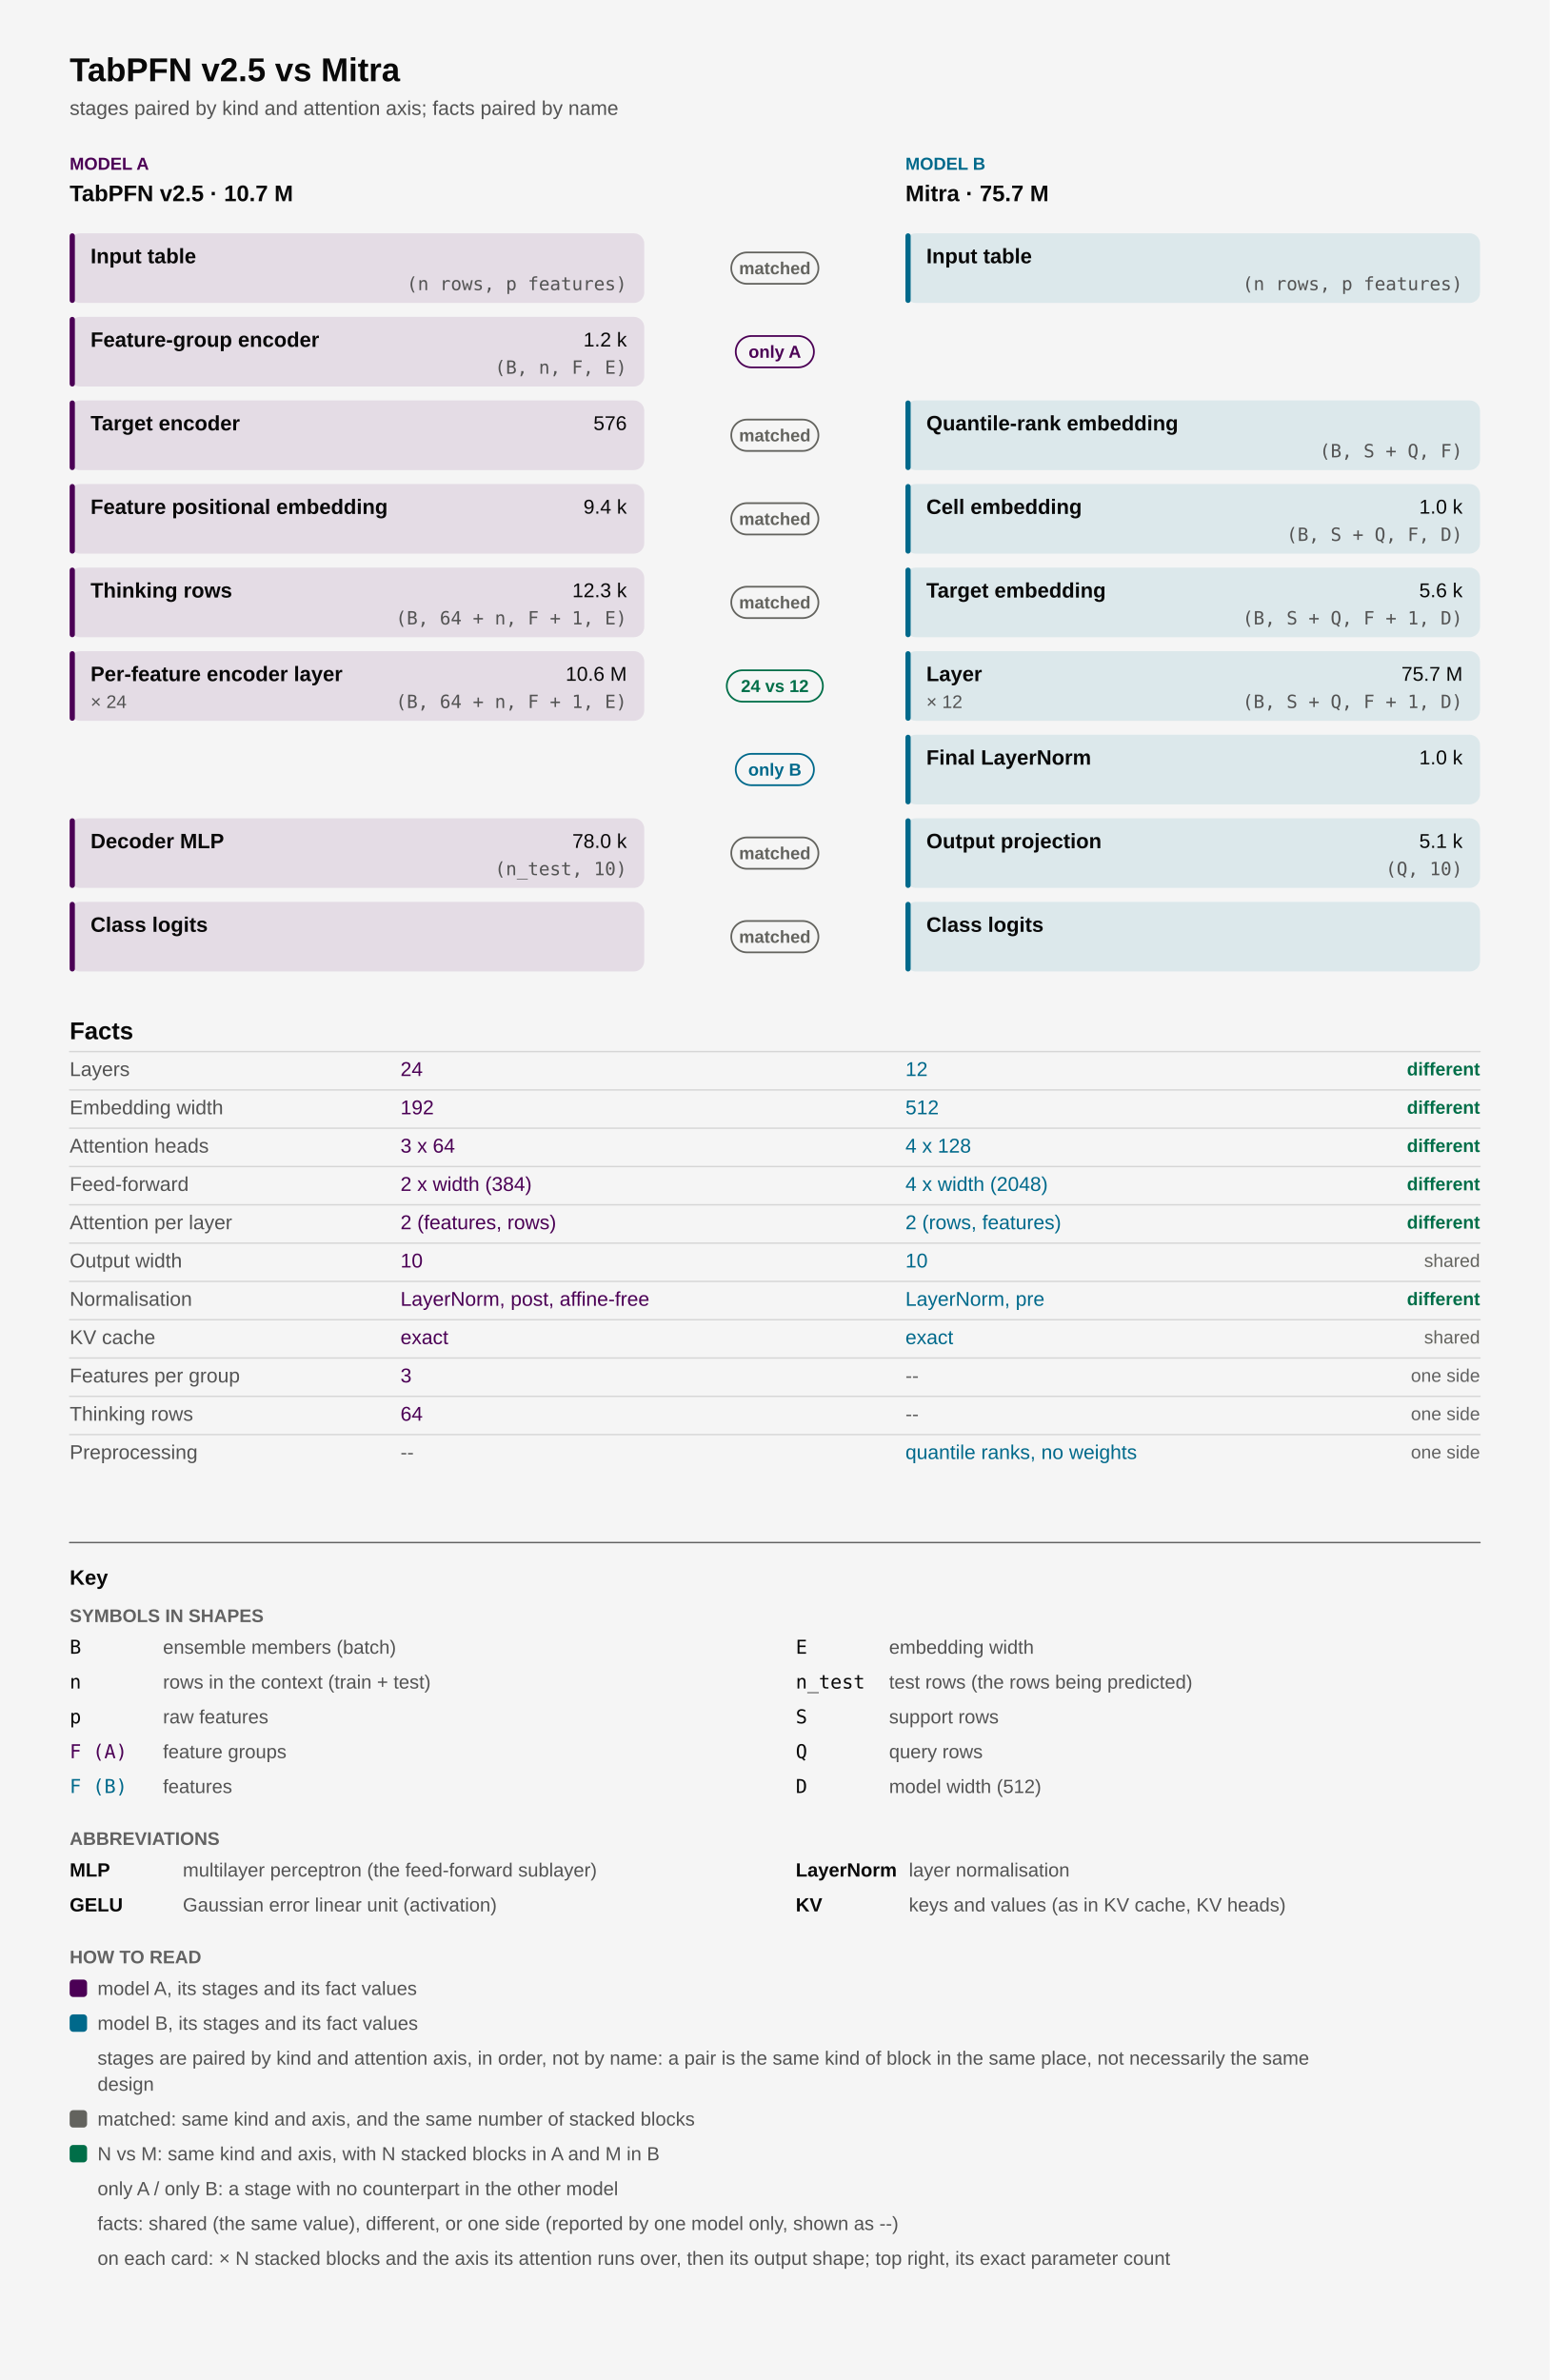
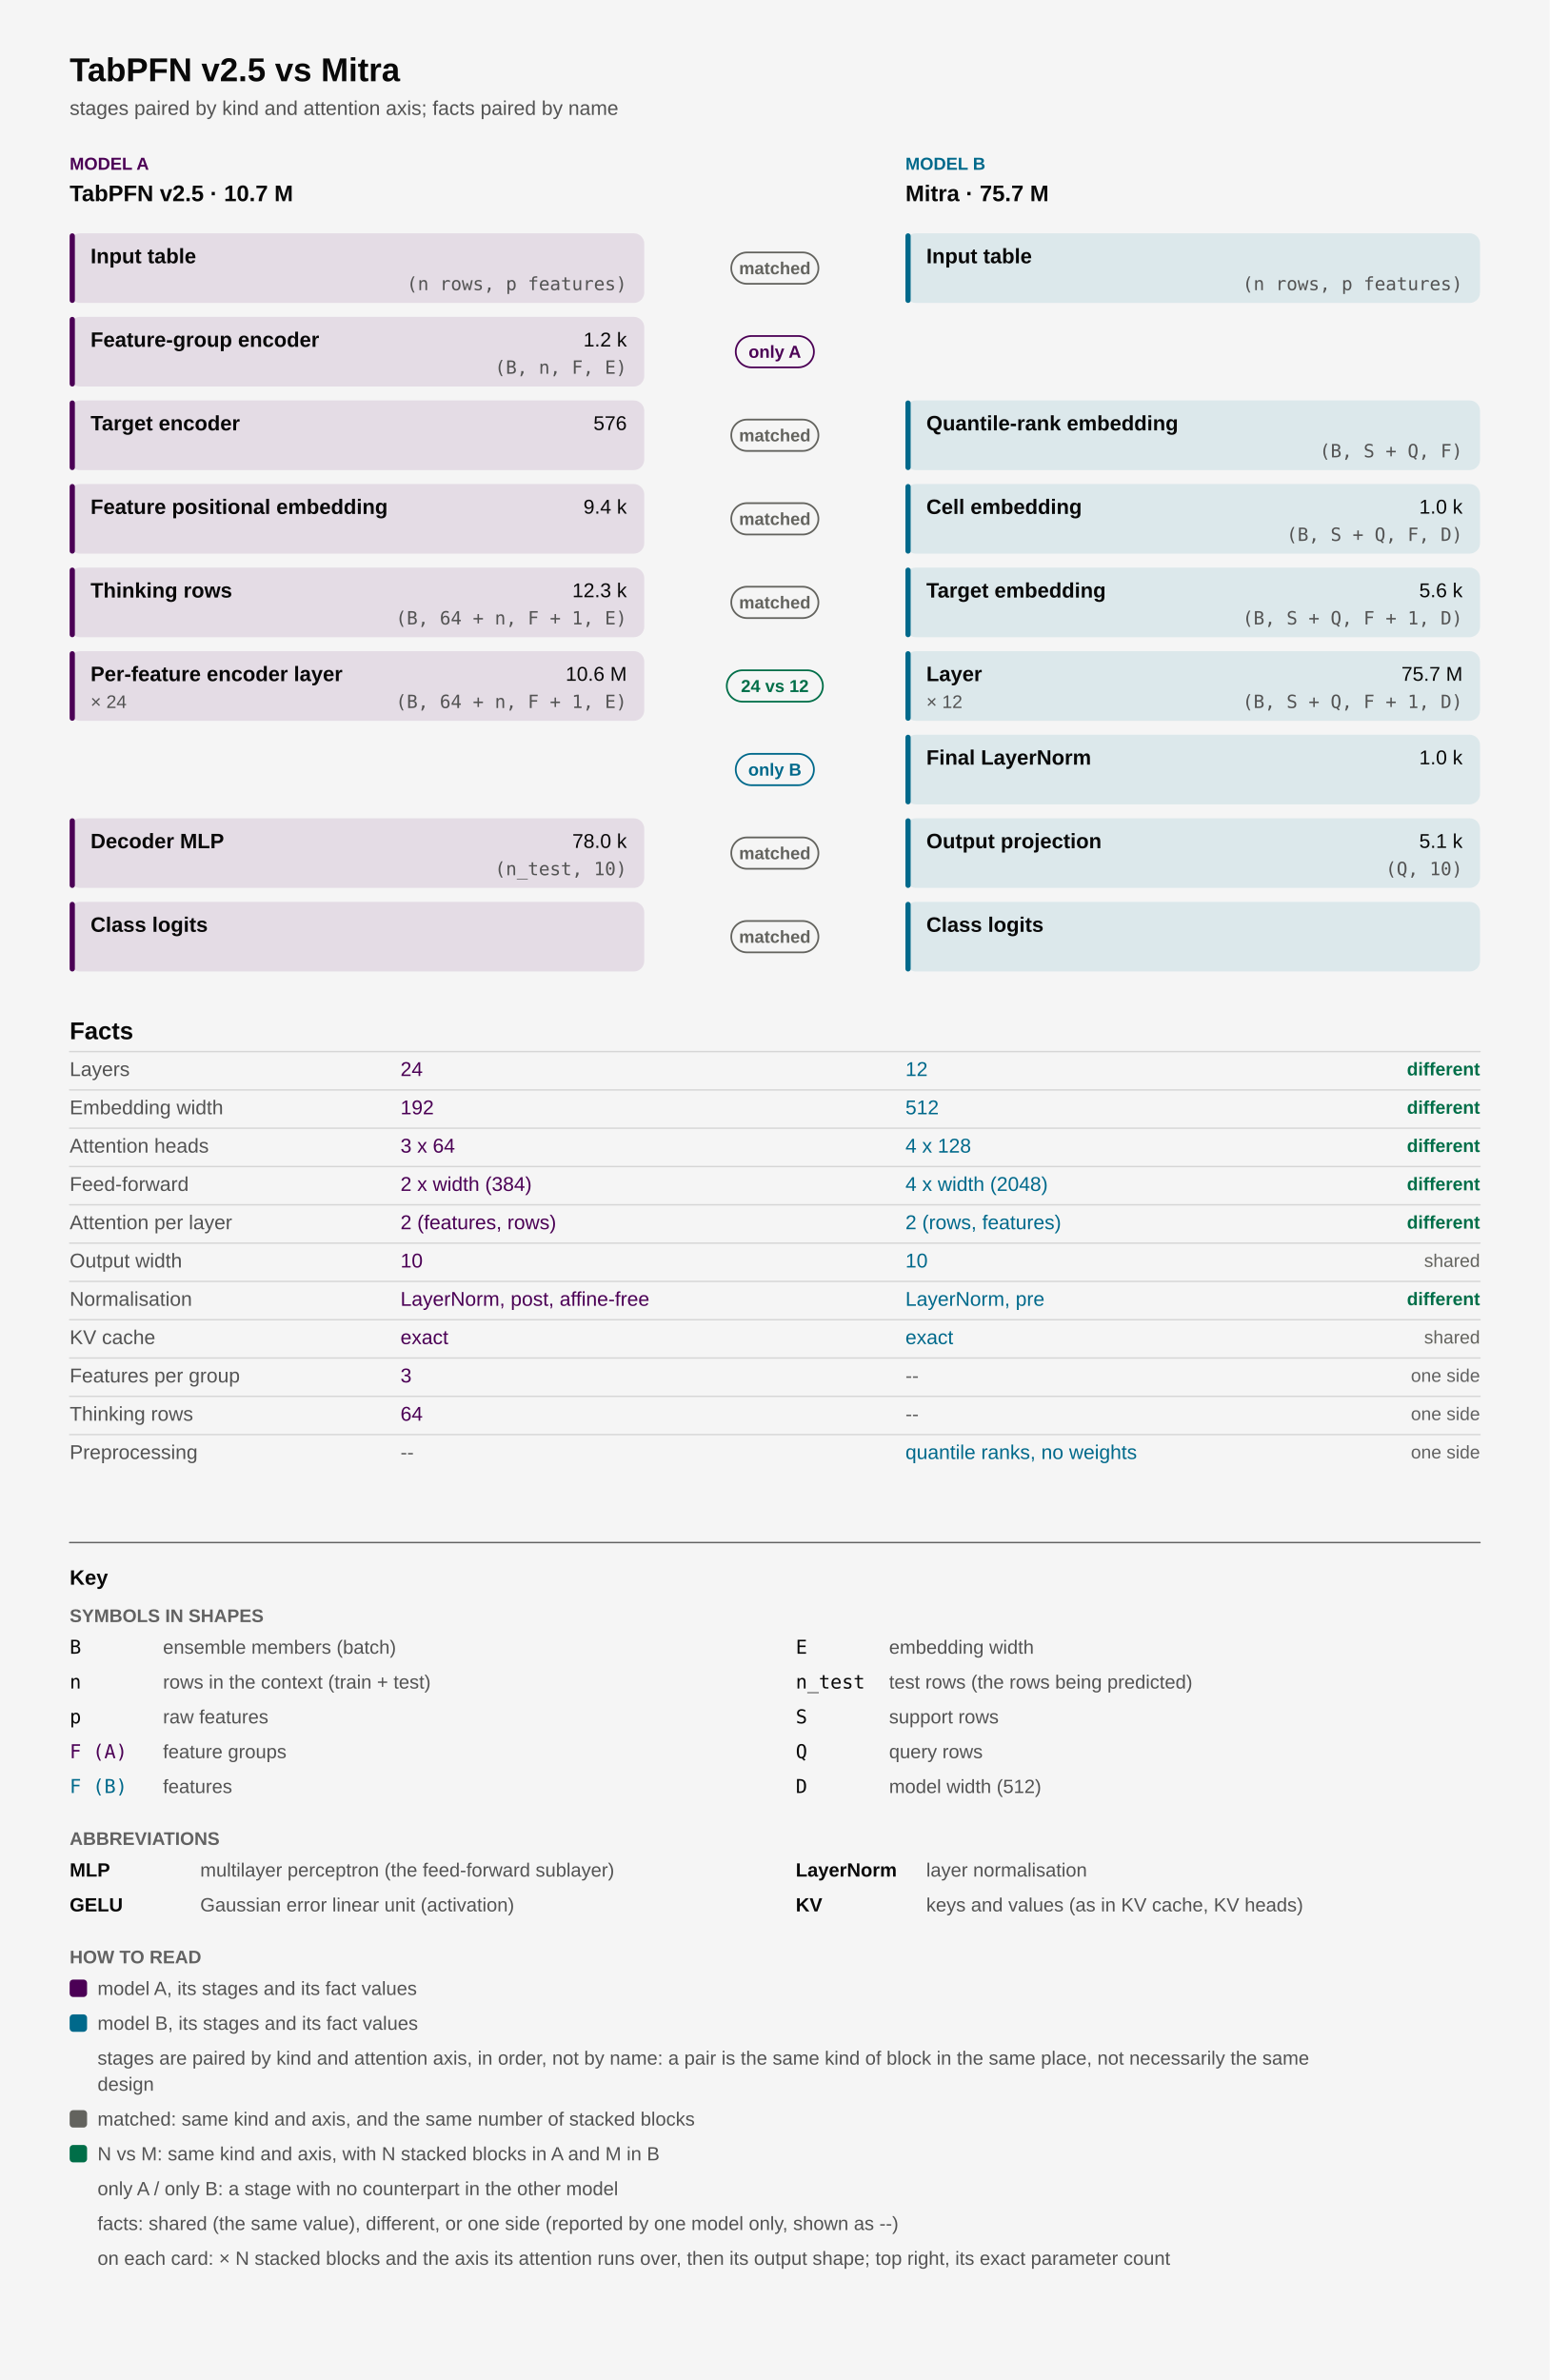
<svg xmlns="http://www.w3.org/2000/svg" width="890" height="1367" viewBox="0 0 890 1367">
  <rect width="890" height="1367" fill="#f5f5f5" />
  <text x="40" y="40" dy="0.35em" font-family="-apple-system, BlinkMacSystemFont, 'Segoe UI', 'Helvetica Neue', Arial, sans-serif" font-size="19px" font-weight="600" fill="#090909">TabPFN v2.5 vs Mitra</text>
  <text x="40" y="62" dy="0.35em" font-family="-apple-system, BlinkMacSystemFont, 'Segoe UI', 'Helvetica Neue', Arial, sans-serif" font-size="11.5px" fill="#535353">stages paired by kind and attention axis; facts paired by name</text>
  <text x="40" y="94" dy="0.35em" font-family="-apple-system, BlinkMacSystemFont, 'Segoe UI', 'Helvetica Neue', Arial, sans-serif" font-size="10px" font-weight="600" fill="#4b0055">MODEL A</text>
  <text x="40" y="111" dy="0.35em" font-family="-apple-system, BlinkMacSystemFont, 'Segoe UI', 'Helvetica Neue', Arial, sans-serif" font-size="13px" font-weight="600" fill="#090909">TabPFN v2.5  ·  10.7 M</text>
  <text x="520" y="94" dy="0.35em" font-family="-apple-system, BlinkMacSystemFont, 'Segoe UI', 'Helvetica Neue', Arial, sans-serif" font-size="10px" font-weight="600" fill="#00698B">MODEL B</text>
  <text x="520" y="111" dy="0.35em" font-family="-apple-system, BlinkMacSystemFont, 'Segoe UI', 'Helvetica Neue', Arial, sans-serif" font-size="13px" font-weight="600" fill="#090909">Mitra  ·  75.7 M</text>
  <rect x="40" y="134" width="330" height="40" rx="6" fill="#E4DCE5" />
  <rect x="40" y="134" width="3" height="40" rx="1.5" fill="#4b0055" />
  <text x="52" y="147" dy="0.35em" font-family="-apple-system, BlinkMacSystemFont, 'Segoe UI', 'Helvetica Neue', Arial, sans-serif" font-size="12px" font-weight="600" fill="#090909">Input table</text>
  <text x="360" y="163" dy="0.35em" font-family="ui-monospace, SFMono-Regular, Menlo, Consolas, monospace" font-size="10.5px" text-anchor="end" fill="#535353">(n rows, p features)</text>
  <rect x="520" y="134" width="330" height="40" rx="6" fill="#DCE8EB" />
  <rect x="520" y="134" width="3" height="40" rx="1.5" fill="#00698B" />
  <text x="532" y="147" dy="0.35em" font-family="-apple-system, BlinkMacSystemFont, 'Segoe UI', 'Helvetica Neue', Arial, sans-serif" font-size="12px" font-weight="600" fill="#090909">Input table</text>
  <text x="840" y="163" dy="0.35em" font-family="ui-monospace, SFMono-Regular, Menlo, Consolas, monospace" font-size="10.5px" text-anchor="end" fill="#535353">(n rows, p features)</text>
  <rect x="419.98" y="145" width="50.05" height="18" rx="9" fill="#f5f5f5" stroke="#63635E" stroke-width="1" />
  <text x="445" y="154" dy="0.35em" font-family="-apple-system, BlinkMacSystemFont, 'Segoe UI', 'Helvetica Neue', Arial, sans-serif" font-size="10px" font-weight="600" text-anchor="middle" fill="#63635E">matched</text>
  <rect x="40" y="182" width="330" height="40" rx="6" fill="#E4DCE5" />
  <rect x="40" y="182" width="3" height="40" rx="1.5" fill="#4b0055" />
  <text x="52" y="195" dy="0.35em" font-family="-apple-system, BlinkMacSystemFont, 'Segoe UI', 'Helvetica Neue', Arial, sans-serif" font-size="12px" font-weight="600" fill="#090909">Feature-group encoder</text>
  <text x="360" y="195" dy="0.35em" font-family="-apple-system, BlinkMacSystemFont, 'Segoe UI', 'Helvetica Neue', Arial, sans-serif" font-size="11.5px" text-anchor="end" fill="#090909">1.2 k</text>
  <text x="360" y="211" dy="0.35em" font-family="ui-monospace, SFMono-Regular, Menlo, Consolas, monospace" font-size="10.5px" text-anchor="end" fill="#535353">(B, n, F, E)</text>
  <rect x="422.55" y="193" width="44.9" height="18" rx="9" fill="#f5f5f5" stroke="#4b0055" stroke-width="1" />
  <text x="445" y="202" dy="0.35em" font-family="-apple-system, BlinkMacSystemFont, 'Segoe UI', 'Helvetica Neue', Arial, sans-serif" font-size="10px" font-weight="600" text-anchor="middle" fill="#4b0055">only A</text>
  <rect x="40" y="230" width="330" height="40" rx="6" fill="#E4DCE5" />
  <rect x="40" y="230" width="3" height="40" rx="1.5" fill="#4b0055" />
  <text x="52" y="243" dy="0.35em" font-family="-apple-system, BlinkMacSystemFont, 'Segoe UI', 'Helvetica Neue', Arial, sans-serif" font-size="12px" font-weight="600" fill="#090909">Target encoder</text>
  <text x="360" y="243" dy="0.35em" font-family="-apple-system, BlinkMacSystemFont, 'Segoe UI', 'Helvetica Neue', Arial, sans-serif" font-size="11.5px" text-anchor="end" fill="#090909">576</text>
  <rect x="520" y="230" width="330" height="40" rx="6" fill="#DCE8EB" />
  <rect x="520" y="230" width="3" height="40" rx="1.5" fill="#00698B" />
  <text x="532" y="243" dy="0.35em" font-family="-apple-system, BlinkMacSystemFont, 'Segoe UI', 'Helvetica Neue', Arial, sans-serif" font-size="12px" font-weight="600" fill="#090909">Quantile-rank embedding</text>
  <text x="840" y="259" dy="0.35em" font-family="ui-monospace, SFMono-Regular, Menlo, Consolas, monospace" font-size="10.5px" text-anchor="end" fill="#535353">(B, S + Q, F)</text>
  <rect x="419.98" y="241" width="50.05" height="18" rx="9" fill="#f5f5f5" stroke="#63635E" stroke-width="1" />
  <text x="445" y="250" dy="0.35em" font-family="-apple-system, BlinkMacSystemFont, 'Segoe UI', 'Helvetica Neue', Arial, sans-serif" font-size="10px" font-weight="600" text-anchor="middle" fill="#63635E">matched</text>
  <rect x="40" y="278" width="330" height="40" rx="6" fill="#E4DCE5" />
  <rect x="40" y="278" width="3" height="40" rx="1.5" fill="#4b0055" />
  <text x="52" y="291" dy="0.35em" font-family="-apple-system, BlinkMacSystemFont, 'Segoe UI', 'Helvetica Neue', Arial, sans-serif" font-size="12px" font-weight="600" fill="#090909">Feature positional embedding</text>
  <text x="360" y="291" dy="0.35em" font-family="-apple-system, BlinkMacSystemFont, 'Segoe UI', 'Helvetica Neue', Arial, sans-serif" font-size="11.5px" text-anchor="end" fill="#090909">9.4 k</text>
  <rect x="520" y="278" width="330" height="40" rx="6" fill="#DCE8EB" />
  <rect x="520" y="278" width="3" height="40" rx="1.5" fill="#00698B" />
  <text x="532" y="291" dy="0.35em" font-family="-apple-system, BlinkMacSystemFont, 'Segoe UI', 'Helvetica Neue', Arial, sans-serif" font-size="12px" font-weight="600" fill="#090909">Cell embedding</text>
  <text x="840" y="291" dy="0.35em" font-family="-apple-system, BlinkMacSystemFont, 'Segoe UI', 'Helvetica Neue', Arial, sans-serif" font-size="11.5px" text-anchor="end" fill="#090909">1.0 k</text>
  <text x="840" y="307" dy="0.35em" font-family="ui-monospace, SFMono-Regular, Menlo, Consolas, monospace" font-size="10.5px" text-anchor="end" fill="#535353">(B, S + Q, F, D)</text>
  <rect x="419.98" y="289" width="50.05" height="18" rx="9" fill="#f5f5f5" stroke="#63635E" stroke-width="1" />
  <text x="445" y="298" dy="0.35em" font-family="-apple-system, BlinkMacSystemFont, 'Segoe UI', 'Helvetica Neue', Arial, sans-serif" font-size="10px" font-weight="600" text-anchor="middle" fill="#63635E">matched</text>
  <rect x="40" y="326" width="330" height="40" rx="6" fill="#E4DCE5" />
  <rect x="40" y="326" width="3" height="40" rx="1.5" fill="#4b0055" />
  <text x="52" y="339" dy="0.35em" font-family="-apple-system, BlinkMacSystemFont, 'Segoe UI', 'Helvetica Neue', Arial, sans-serif" font-size="12px" font-weight="600" fill="#090909">Thinking rows</text>
  <text x="360" y="339" dy="0.35em" font-family="-apple-system, BlinkMacSystemFont, 'Segoe UI', 'Helvetica Neue', Arial, sans-serif" font-size="11.5px" text-anchor="end" fill="#090909">12.3 k</text>
  <text x="360" y="355" dy="0.35em" font-family="ui-monospace, SFMono-Regular, Menlo, Consolas, monospace" font-size="10.5px" text-anchor="end" fill="#535353">(B, 64 + n, F + 1, E)</text>
  <rect x="520" y="326" width="330" height="40" rx="6" fill="#DCE8EB" />
  <rect x="520" y="326" width="3" height="40" rx="1.5" fill="#00698B" />
  <text x="532" y="339" dy="0.35em" font-family="-apple-system, BlinkMacSystemFont, 'Segoe UI', 'Helvetica Neue', Arial, sans-serif" font-size="12px" font-weight="600" fill="#090909">Target embedding</text>
  <text x="840" y="339" dy="0.35em" font-family="-apple-system, BlinkMacSystemFont, 'Segoe UI', 'Helvetica Neue', Arial, sans-serif" font-size="11.5px" text-anchor="end" fill="#090909">5.6 k</text>
  <text x="840" y="355" dy="0.35em" font-family="ui-monospace, SFMono-Regular, Menlo, Consolas, monospace" font-size="10.5px" text-anchor="end" fill="#535353">(B, S + Q, F + 1, D)</text>
  <rect x="419.98" y="337" width="50.05" height="18" rx="9" fill="#f5f5f5" stroke="#63635E" stroke-width="1" />
  <text x="445" y="346" dy="0.35em" font-family="-apple-system, BlinkMacSystemFont, 'Segoe UI', 'Helvetica Neue', Arial, sans-serif" font-size="10px" font-weight="600" text-anchor="middle" fill="#63635E">matched</text>
  <rect x="40" y="374" width="330" height="40" rx="6" fill="#E4DCE5" />
  <rect x="40" y="374" width="3" height="40" rx="1.5" fill="#4b0055" />
  <text x="52" y="387" dy="0.35em" font-family="-apple-system, BlinkMacSystemFont, 'Segoe UI', 'Helvetica Neue', Arial, sans-serif" font-size="12px" font-weight="600" fill="#090909">Per-feature encoder layer</text>
  <text x="360" y="387" dy="0.35em" font-family="-apple-system, BlinkMacSystemFont, 'Segoe UI', 'Helvetica Neue', Arial, sans-serif" font-size="11.5px" text-anchor="end" fill="#090909">10.6 M</text>
  <text x="52" y="403" dy="0.35em" font-family="-apple-system, BlinkMacSystemFont, 'Segoe UI', 'Helvetica Neue', Arial, sans-serif" font-size="10.5px" fill="#535353">× 24</text>
  <text x="360" y="403" dy="0.35em" font-family="ui-monospace, SFMono-Regular, Menlo, Consolas, monospace" font-size="10.5px" text-anchor="end" fill="#535353">(B, 64 + n, F + 1, E)</text>
  <rect x="520" y="374" width="330" height="40" rx="6" fill="#DCE8EB" />
  <rect x="520" y="374" width="3" height="40" rx="1.5" fill="#00698B" />
  <text x="532" y="387" dy="0.35em" font-family="-apple-system, BlinkMacSystemFont, 'Segoe UI', 'Helvetica Neue', Arial, sans-serif" font-size="12px" font-weight="600" fill="#090909">Layer</text>
  <text x="840" y="387" dy="0.35em" font-family="-apple-system, BlinkMacSystemFont, 'Segoe UI', 'Helvetica Neue', Arial, sans-serif" font-size="11.5px" text-anchor="end" fill="#090909">75.7 M</text>
  <text x="532" y="403" dy="0.35em" font-family="-apple-system, BlinkMacSystemFont, 'Segoe UI', 'Helvetica Neue', Arial, sans-serif" font-size="10.5px" fill="#535353">× 12</text>
  <text x="840" y="403" dy="0.35em" font-family="ui-monospace, SFMono-Regular, Menlo, Consolas, monospace" font-size="10.5px" text-anchor="end" fill="#535353">(B, S + Q, F + 1, D)</text>
  <rect x="417.4" y="385" width="55.2" height="18" rx="9" fill="#f5f5f5" stroke="#006E48" stroke-width="1" />
  <text x="445" y="394" dy="0.35em" font-family="-apple-system, BlinkMacSystemFont, 'Segoe UI', 'Helvetica Neue', Arial, sans-serif" font-size="10px" font-weight="600" text-anchor="middle" fill="#006E48">24 vs 12</text>
  <rect x="520" y="422" width="330" height="40" rx="6" fill="#DCE8EB" />
  <rect x="520" y="422" width="3" height="40" rx="1.5" fill="#00698B" />
  <text x="532" y="435" dy="0.35em" font-family="-apple-system, BlinkMacSystemFont, 'Segoe UI', 'Helvetica Neue', Arial, sans-serif" font-size="12px" font-weight="600" fill="#090909">Final LayerNorm</text>
  <text x="840" y="435" dy="0.35em" font-family="-apple-system, BlinkMacSystemFont, 'Segoe UI', 'Helvetica Neue', Arial, sans-serif" font-size="11.5px" text-anchor="end" fill="#090909">1.0 k</text>
  <rect x="422.55" y="433" width="44.9" height="18" rx="9" fill="#f5f5f5" stroke="#00698B" stroke-width="1" />
  <text x="445" y="442" dy="0.35em" font-family="-apple-system, BlinkMacSystemFont, 'Segoe UI', 'Helvetica Neue', Arial, sans-serif" font-size="10px" font-weight="600" text-anchor="middle" fill="#00698B">only B</text>
  <rect x="40" y="470" width="330" height="40" rx="6" fill="#E4DCE5" />
  <rect x="40" y="470" width="3" height="40" rx="1.5" fill="#4b0055" />
  <text x="52" y="483" dy="0.35em" font-family="-apple-system, BlinkMacSystemFont, 'Segoe UI', 'Helvetica Neue', Arial, sans-serif" font-size="12px" font-weight="600" fill="#090909">Decoder MLP</text>
  <text x="360" y="483" dy="0.35em" font-family="-apple-system, BlinkMacSystemFont, 'Segoe UI', 'Helvetica Neue', Arial, sans-serif" font-size="11.5px" text-anchor="end" fill="#090909">78.0 k</text>
  <text x="360" y="499" dy="0.35em" font-family="ui-monospace, SFMono-Regular, Menlo, Consolas, monospace" font-size="10.5px" text-anchor="end" fill="#535353">(n_test, 10)</text>
  <rect x="520" y="470" width="330" height="40" rx="6" fill="#DCE8EB" />
  <rect x="520" y="470" width="3" height="40" rx="1.5" fill="#00698B" />
  <text x="532" y="483" dy="0.35em" font-family="-apple-system, BlinkMacSystemFont, 'Segoe UI', 'Helvetica Neue', Arial, sans-serif" font-size="12px" font-weight="600" fill="#090909">Output projection</text>
  <text x="840" y="483" dy="0.35em" font-family="-apple-system, BlinkMacSystemFont, 'Segoe UI', 'Helvetica Neue', Arial, sans-serif" font-size="11.5px" text-anchor="end" fill="#090909">5.1 k</text>
  <text x="840" y="499" dy="0.35em" font-family="ui-monospace, SFMono-Regular, Menlo, Consolas, monospace" font-size="10.5px" text-anchor="end" fill="#535353">(Q, 10)</text>
  <rect x="419.98" y="481" width="50.05" height="18" rx="9" fill="#f5f5f5" stroke="#63635E" stroke-width="1" />
  <text x="445" y="490" dy="0.35em" font-family="-apple-system, BlinkMacSystemFont, 'Segoe UI', 'Helvetica Neue', Arial, sans-serif" font-size="10px" font-weight="600" text-anchor="middle" fill="#63635E">matched</text>
  <rect x="40" y="518" width="330" height="40" rx="6" fill="#E4DCE5" />
  <rect x="40" y="518" width="3" height="40" rx="1.5" fill="#4b0055" />
  <text x="52" y="531" dy="0.35em" font-family="-apple-system, BlinkMacSystemFont, 'Segoe UI', 'Helvetica Neue', Arial, sans-serif" font-size="12px" font-weight="600" fill="#090909">Class logits</text>
  <rect x="520" y="518" width="330" height="40" rx="6" fill="#DCE8EB" />
  <rect x="520" y="518" width="3" height="40" rx="1.5" fill="#00698B" />
  <text x="532" y="531" dy="0.35em" font-family="-apple-system, BlinkMacSystemFont, 'Segoe UI', 'Helvetica Neue', Arial, sans-serif" font-size="12px" font-weight="600" fill="#090909">Class logits</text>
  <rect x="419.98" y="529" width="50.05" height="18" rx="9" fill="#f5f5f5" stroke="#63635E" stroke-width="1" />
  <text x="445" y="538" dy="0.35em" font-family="-apple-system, BlinkMacSystemFont, 'Segoe UI', 'Helvetica Neue', Arial, sans-serif" font-size="10px" font-weight="600" text-anchor="middle" fill="#63635E">matched</text>
  <text x="40" y="592" dy="0.35em" font-family="-apple-system, BlinkMacSystemFont, 'Segoe UI', 'Helvetica Neue', Arial, sans-serif" font-size="14px" font-weight="600" fill="#090909">Facts</text>
  <line x1="40" y1="604" x2="850" y2="604" stroke="#D6D6D6" stroke-width="0.8" stroke-linecap="round" />
  <text x="40" y="614" dy="0.35em" font-family="-apple-system, BlinkMacSystemFont, 'Segoe UI', 'Helvetica Neue', Arial, sans-serif" font-size="11.5px" fill="#535353">Layers</text>
  <text x="230" y="614" dy="0.35em" font-family="-apple-system, BlinkMacSystemFont, 'Segoe UI', 'Helvetica Neue', Arial, sans-serif" font-size="11.5px" fill="#4b0055">24</text>
  <text x="520" y="614" dy="0.35em" font-family="-apple-system, BlinkMacSystemFont, 'Segoe UI', 'Helvetica Neue', Arial, sans-serif" font-size="11.5px" fill="#00698B">12</text>
  <text x="850" y="614" dy="0.35em" font-family="-apple-system, BlinkMacSystemFont, 'Segoe UI', 'Helvetica Neue', Arial, sans-serif" font-size="10.5px" font-weight="600" text-anchor="end" fill="#006E48">different</text>
  <line x1="40" y1="626" x2="850" y2="626" stroke="#D6D6D6" stroke-width="0.8" stroke-linecap="round" />
  <text x="40" y="636" dy="0.35em" font-family="-apple-system, BlinkMacSystemFont, 'Segoe UI', 'Helvetica Neue', Arial, sans-serif" font-size="11.5px" fill="#535353">Embedding width</text>
  <text x="230" y="636" dy="0.35em" font-family="-apple-system, BlinkMacSystemFont, 'Segoe UI', 'Helvetica Neue', Arial, sans-serif" font-size="11.5px" fill="#4b0055">192</text>
  <text x="520" y="636" dy="0.35em" font-family="-apple-system, BlinkMacSystemFont, 'Segoe UI', 'Helvetica Neue', Arial, sans-serif" font-size="11.5px" fill="#00698B">512</text>
  <text x="850" y="636" dy="0.35em" font-family="-apple-system, BlinkMacSystemFont, 'Segoe UI', 'Helvetica Neue', Arial, sans-serif" font-size="10.5px" font-weight="600" text-anchor="end" fill="#006E48">different</text>
  <line x1="40" y1="648" x2="850" y2="648" stroke="#D6D6D6" stroke-width="0.8" stroke-linecap="round" />
  <text x="40" y="658" dy="0.35em" font-family="-apple-system, BlinkMacSystemFont, 'Segoe UI', 'Helvetica Neue', Arial, sans-serif" font-size="11.5px" fill="#535353">Attention heads</text>
  <text x="230" y="658" dy="0.35em" font-family="-apple-system, BlinkMacSystemFont, 'Segoe UI', 'Helvetica Neue', Arial, sans-serif" font-size="11.5px" fill="#4b0055">3 x 64</text>
  <text x="520" y="658" dy="0.35em" font-family="-apple-system, BlinkMacSystemFont, 'Segoe UI', 'Helvetica Neue', Arial, sans-serif" font-size="11.5px" fill="#00698B">4 x 128</text>
  <text x="850" y="658" dy="0.35em" font-family="-apple-system, BlinkMacSystemFont, 'Segoe UI', 'Helvetica Neue', Arial, sans-serif" font-size="10.5px" font-weight="600" text-anchor="end" fill="#006E48">different</text>
  <line x1="40" y1="670" x2="850" y2="670" stroke="#D6D6D6" stroke-width="0.8" stroke-linecap="round" />
  <text x="40" y="680" dy="0.35em" font-family="-apple-system, BlinkMacSystemFont, 'Segoe UI', 'Helvetica Neue', Arial, sans-serif" font-size="11.5px" fill="#535353">Feed-forward</text>
  <text x="230" y="680" dy="0.35em" font-family="-apple-system, BlinkMacSystemFont, 'Segoe UI', 'Helvetica Neue', Arial, sans-serif" font-size="11.5px" fill="#4b0055">2 x width (384)</text>
  <text x="520" y="680" dy="0.35em" font-family="-apple-system, BlinkMacSystemFont, 'Segoe UI', 'Helvetica Neue', Arial, sans-serif" font-size="11.5px" fill="#00698B">4 x width (2048)</text>
  <text x="850" y="680" dy="0.35em" font-family="-apple-system, BlinkMacSystemFont, 'Segoe UI', 'Helvetica Neue', Arial, sans-serif" font-size="10.5px" font-weight="600" text-anchor="end" fill="#006E48">different</text>
  <line x1="40" y1="692" x2="850" y2="692" stroke="#D6D6D6" stroke-width="0.8" stroke-linecap="round" />
  <text x="40" y="702" dy="0.35em" font-family="-apple-system, BlinkMacSystemFont, 'Segoe UI', 'Helvetica Neue', Arial, sans-serif" font-size="11.5px" fill="#535353">Attention per layer</text>
  <text x="230" y="702" dy="0.35em" font-family="-apple-system, BlinkMacSystemFont, 'Segoe UI', 'Helvetica Neue', Arial, sans-serif" font-size="11.5px" fill="#4b0055">2 (features, rows)</text>
  <text x="520" y="702" dy="0.35em" font-family="-apple-system, BlinkMacSystemFont, 'Segoe UI', 'Helvetica Neue', Arial, sans-serif" font-size="11.5px" fill="#00698B">2 (rows, features)</text>
  <text x="850" y="702" dy="0.35em" font-family="-apple-system, BlinkMacSystemFont, 'Segoe UI', 'Helvetica Neue', Arial, sans-serif" font-size="10.5px" font-weight="600" text-anchor="end" fill="#006E48">different</text>
  <line x1="40" y1="714" x2="850" y2="714" stroke="#D6D6D6" stroke-width="0.8" stroke-linecap="round" />
  <text x="40" y="724" dy="0.35em" font-family="-apple-system, BlinkMacSystemFont, 'Segoe UI', 'Helvetica Neue', Arial, sans-serif" font-size="11.5px" fill="#535353">Output width</text>
  <text x="230" y="724" dy="0.35em" font-family="-apple-system, BlinkMacSystemFont, 'Segoe UI', 'Helvetica Neue', Arial, sans-serif" font-size="11.5px" fill="#4b0055">10</text>
  <text x="520" y="724" dy="0.35em" font-family="-apple-system, BlinkMacSystemFont, 'Segoe UI', 'Helvetica Neue', Arial, sans-serif" font-size="11.5px" fill="#00698B">10</text>
  <text x="850" y="724" dy="0.35em" font-family="-apple-system, BlinkMacSystemFont, 'Segoe UI', 'Helvetica Neue', Arial, sans-serif" font-size="10.5px" text-anchor="end" fill="#63635E">shared</text>
  <line x1="40" y1="736" x2="850" y2="736" stroke="#D6D6D6" stroke-width="0.8" stroke-linecap="round" />
  <text x="40" y="746" dy="0.35em" font-family="-apple-system, BlinkMacSystemFont, 'Segoe UI', 'Helvetica Neue', Arial, sans-serif" font-size="11.5px" fill="#535353">Normalisation</text>
  <text x="230" y="746" dy="0.35em" font-family="-apple-system, BlinkMacSystemFont, 'Segoe UI', 'Helvetica Neue', Arial, sans-serif" font-size="11.5px" fill="#4b0055">LayerNorm, post, affine-free</text>
  <text x="520" y="746" dy="0.35em" font-family="-apple-system, BlinkMacSystemFont, 'Segoe UI', 'Helvetica Neue', Arial, sans-serif" font-size="11.5px" fill="#00698B">LayerNorm, pre</text>
  <text x="850" y="746" dy="0.35em" font-family="-apple-system, BlinkMacSystemFont, 'Segoe UI', 'Helvetica Neue', Arial, sans-serif" font-size="10.5px" font-weight="600" text-anchor="end" fill="#006E48">different</text>
  <line x1="40" y1="758" x2="850" y2="758" stroke="#D6D6D6" stroke-width="0.8" stroke-linecap="round" />
  <text x="40" y="768" dy="0.35em" font-family="-apple-system, BlinkMacSystemFont, 'Segoe UI', 'Helvetica Neue', Arial, sans-serif" font-size="11.5px" fill="#535353">KV cache</text>
  <text x="230" y="768" dy="0.35em" font-family="-apple-system, BlinkMacSystemFont, 'Segoe UI', 'Helvetica Neue', Arial, sans-serif" font-size="11.5px" fill="#4b0055">exact</text>
  <text x="520" y="768" dy="0.35em" font-family="-apple-system, BlinkMacSystemFont, 'Segoe UI', 'Helvetica Neue', Arial, sans-serif" font-size="11.5px" fill="#00698B">exact</text>
  <text x="850" y="768" dy="0.35em" font-family="-apple-system, BlinkMacSystemFont, 'Segoe UI', 'Helvetica Neue', Arial, sans-serif" font-size="10.5px" text-anchor="end" fill="#63635E">shared</text>
  <line x1="40" y1="780" x2="850" y2="780" stroke="#D6D6D6" stroke-width="0.8" stroke-linecap="round" />
  <text x="40" y="790" dy="0.35em" font-family="-apple-system, BlinkMacSystemFont, 'Segoe UI', 'Helvetica Neue', Arial, sans-serif" font-size="11.5px" fill="#535353">Features per group</text>
  <text x="230" y="790" dy="0.35em" font-family="-apple-system, BlinkMacSystemFont, 'Segoe UI', 'Helvetica Neue', Arial, sans-serif" font-size="11.5px" fill="#4b0055">3</text>
  <text x="520" y="790" dy="0.35em" font-family="-apple-system, BlinkMacSystemFont, 'Segoe UI', 'Helvetica Neue', Arial, sans-serif" font-size="11.5px" fill="#626262">--</text>
  <text x="850" y="790" dy="0.35em" font-family="-apple-system, BlinkMacSystemFont, 'Segoe UI', 'Helvetica Neue', Arial, sans-serif" font-size="10.5px" text-anchor="end" fill="#626262">one side</text>
  <line x1="40" y1="802" x2="850" y2="802" stroke="#D6D6D6" stroke-width="0.8" stroke-linecap="round" />
  <text x="40" y="812" dy="0.35em" font-family="-apple-system, BlinkMacSystemFont, 'Segoe UI', 'Helvetica Neue', Arial, sans-serif" font-size="11.5px" fill="#535353">Thinking rows</text>
  <text x="230" y="812" dy="0.35em" font-family="-apple-system, BlinkMacSystemFont, 'Segoe UI', 'Helvetica Neue', Arial, sans-serif" font-size="11.5px" fill="#4b0055">64</text>
  <text x="520" y="812" dy="0.35em" font-family="-apple-system, BlinkMacSystemFont, 'Segoe UI', 'Helvetica Neue', Arial, sans-serif" font-size="11.5px" fill="#626262">--</text>
  <text x="850" y="812" dy="0.35em" font-family="-apple-system, BlinkMacSystemFont, 'Segoe UI', 'Helvetica Neue', Arial, sans-serif" font-size="10.5px" text-anchor="end" fill="#626262">one side</text>
  <line x1="40" y1="824" x2="850" y2="824" stroke="#D6D6D6" stroke-width="0.8" stroke-linecap="round" />
  <text x="40" y="834" dy="0.35em" font-family="-apple-system, BlinkMacSystemFont, 'Segoe UI', 'Helvetica Neue', Arial, sans-serif" font-size="11.5px" fill="#535353">Preprocessing</text>
  <text x="230" y="834" dy="0.35em" font-family="-apple-system, BlinkMacSystemFont, 'Segoe UI', 'Helvetica Neue', Arial, sans-serif" font-size="11.5px" fill="#626262">--</text>
  <text x="520" y="834" dy="0.35em" font-family="-apple-system, BlinkMacSystemFont, 'Segoe UI', 'Helvetica Neue', Arial, sans-serif" font-size="11.5px" fill="#00698B">quantile ranks, no weights</text>
  <text x="850" y="834" dy="0.35em" font-family="-apple-system, BlinkMacSystemFont, 'Segoe UI', 'Helvetica Neue', Arial, sans-serif" font-size="10.5px" text-anchor="end" fill="#626262">one side</text>
  <line x1="40" y1="886" x2="850" y2="886" stroke="#626262" stroke-width="0.8" stroke-linecap="round" />
  <text x="40" y="906" dy="0.35em" font-family="-apple-system, BlinkMacSystemFont, 'Segoe UI', 'Helvetica Neue', Arial, sans-serif" font-size="12px" font-weight="600" fill="#090909">Key</text>
  <text x="40" y="928" dy="0.35em" font-family="-apple-system, BlinkMacSystemFont, 'Segoe UI', 'Helvetica Neue', Arial, sans-serif" font-size="10.5px" font-weight="600" fill="#626262">SYMBOLS IN SHAPES</text>
  <text x="40" y="946" dy="0.35em" font-family="ui-monospace, SFMono-Regular, Menlo, Consolas, monospace" font-size="11px" fill="#090909">B</text>
  <text x="93.6" y="946" dy="0.35em" font-family="-apple-system, BlinkMacSystemFont, 'Segoe UI', 'Helvetica Neue', Arial, sans-serif" font-size="11px" fill="#535353">ensemble members (batch)</text>
  <text x="40" y="966" dy="0.35em" font-family="ui-monospace, SFMono-Regular, Menlo, Consolas, monospace" font-size="11px" fill="#090909">n</text>
  <text x="93.6" y="966" dy="0.35em" font-family="-apple-system, BlinkMacSystemFont, 'Segoe UI', 'Helvetica Neue', Arial, sans-serif" font-size="11px" fill="#535353">rows in the context (train + test)</text>
  <text x="40" y="986" dy="0.35em" font-family="ui-monospace, SFMono-Regular, Menlo, Consolas, monospace" font-size="11px" fill="#090909">p</text>
  <text x="93.6" y="986" dy="0.35em" font-family="-apple-system, BlinkMacSystemFont, 'Segoe UI', 'Helvetica Neue', Arial, sans-serif" font-size="11px" fill="#535353">raw features</text>
  <text x="40" y="1006" dy="0.35em" font-family="ui-monospace, SFMono-Regular, Menlo, Consolas, monospace" font-size="11px" fill="#4b0055">F (A)</text>
  <text x="93.6" y="1006" dy="0.35em" font-family="-apple-system, BlinkMacSystemFont, 'Segoe UI', 'Helvetica Neue', Arial, sans-serif" font-size="11px" fill="#535353">feature groups</text>
  <text x="40" y="1026" dy="0.35em" font-family="ui-monospace, SFMono-Regular, Menlo, Consolas, monospace" font-size="11px" fill="#00698B">F (B)</text>
  <text x="93.6" y="1026" dy="0.35em" font-family="-apple-system, BlinkMacSystemFont, 'Segoe UI', 'Helvetica Neue', Arial, sans-serif" font-size="11px" fill="#535353">features</text>
  <text x="457" y="946" dy="0.35em" font-family="ui-monospace, SFMono-Regular, Menlo, Consolas, monospace" font-size="11px" fill="#090909">E</text>
  <text x="510.6" y="946" dy="0.35em" font-family="-apple-system, BlinkMacSystemFont, 'Segoe UI', 'Helvetica Neue', Arial, sans-serif" font-size="11px" fill="#535353">embedding width</text>
  <text x="457" y="966" dy="0.35em" font-family="ui-monospace, SFMono-Regular, Menlo, Consolas, monospace" font-size="11px" fill="#090909">n_test</text>
  <text x="510.6" y="966" dy="0.35em" font-family="-apple-system, BlinkMacSystemFont, 'Segoe UI', 'Helvetica Neue', Arial, sans-serif" font-size="11px" fill="#535353">test rows (the rows being predicted)</text>
  <text x="457" y="986" dy="0.35em" font-family="ui-monospace, SFMono-Regular, Menlo, Consolas, monospace" font-size="11px" fill="#090909">S</text>
  <text x="510.6" y="986" dy="0.35em" font-family="-apple-system, BlinkMacSystemFont, 'Segoe UI', 'Helvetica Neue', Arial, sans-serif" font-size="11px" fill="#535353">support rows</text>
  <text x="457" y="1006" dy="0.35em" font-family="ui-monospace, SFMono-Regular, Menlo, Consolas, monospace" font-size="11px" fill="#090909">Q</text>
  <text x="510.6" y="1006" dy="0.35em" font-family="-apple-system, BlinkMacSystemFont, 'Segoe UI', 'Helvetica Neue', Arial, sans-serif" font-size="11px" fill="#535353">query rows</text>
  <text x="457" y="1026" dy="0.35em" font-family="ui-monospace, SFMono-Regular, Menlo, Consolas, monospace" font-size="11px" fill="#090909">D</text>
  <text x="510.6" y="1026" dy="0.35em" font-family="-apple-system, BlinkMacSystemFont, 'Segoe UI', 'Helvetica Neue', Arial, sans-serif" font-size="11px" fill="#535353">model width (512)</text>
  <text x="40" y="1056" dy="0.35em" font-family="-apple-system, BlinkMacSystemFont, 'Segoe UI', 'Helvetica Neue', Arial, sans-serif" font-size="10.5px" font-weight="600" fill="#626262">ABBREVIATIONS</text>
  <text x="40" y="1074" dy="0.35em" font-family="-apple-system, BlinkMacSystemFont, 'Segoe UI', 'Helvetica Neue', Arial, sans-serif" font-size="11px" font-weight="600" fill="#090909">MLP</text>
-   <text x="104.98" y="1074" dy="0.35em" font-family="-apple-system, BlinkMacSystemFont, 'Segoe UI', 'Helvetica Neue', Arial, sans-serif" font-size="11px" fill="#535353">multilayer perceptron (the feed-forward sublayer)</text>
+   <text x="114.97" y="1074" dy="0.35em" font-family="-apple-system, BlinkMacSystemFont, 'Segoe UI', 'Helvetica Neue', Arial, sans-serif" font-size="11px" fill="#535353">multilayer perceptron (the feed-forward sublayer)</text>
  <text x="40" y="1094" dy="0.35em" font-family="-apple-system, BlinkMacSystemFont, 'Segoe UI', 'Helvetica Neue', Arial, sans-serif" font-size="11px" font-weight="600" fill="#090909">GELU</text>
-   <text x="104.98" y="1094" dy="0.35em" font-family="-apple-system, BlinkMacSystemFont, 'Segoe UI', 'Helvetica Neue', Arial, sans-serif" font-size="11px" fill="#535353">Gaussian error linear unit (activation)</text>
+   <text x="114.97" y="1094" dy="0.35em" font-family="-apple-system, BlinkMacSystemFont, 'Segoe UI', 'Helvetica Neue', Arial, sans-serif" font-size="11px" fill="#535353">Gaussian error linear unit (activation)</text>
  <text x="457" y="1074" dy="0.35em" font-family="-apple-system, BlinkMacSystemFont, 'Segoe UI', 'Helvetica Neue', Arial, sans-serif" font-size="11px" font-weight="600" fill="#090909">LayerNorm</text>
-   <text x="521.98" y="1074" dy="0.35em" font-family="-apple-system, BlinkMacSystemFont, 'Segoe UI', 'Helvetica Neue', Arial, sans-serif" font-size="11px" fill="#535353">layer normalisation</text>
+   <text x="531.97" y="1074" dy="0.35em" font-family="-apple-system, BlinkMacSystemFont, 'Segoe UI', 'Helvetica Neue', Arial, sans-serif" font-size="11px" fill="#535353">layer normalisation</text>
  <text x="457" y="1094" dy="0.35em" font-family="-apple-system, BlinkMacSystemFont, 'Segoe UI', 'Helvetica Neue', Arial, sans-serif" font-size="11px" font-weight="600" fill="#090909">KV</text>
-   <text x="521.98" y="1094" dy="0.35em" font-family="-apple-system, BlinkMacSystemFont, 'Segoe UI', 'Helvetica Neue', Arial, sans-serif" font-size="11px" fill="#535353">keys and values (as in KV cache, KV heads)</text>
+   <text x="531.97" y="1094" dy="0.35em" font-family="-apple-system, BlinkMacSystemFont, 'Segoe UI', 'Helvetica Neue', Arial, sans-serif" font-size="11px" fill="#535353">keys and values (as in KV cache, KV heads)</text>
  <text x="40" y="1124" dy="0.35em" font-family="-apple-system, BlinkMacSystemFont, 'Segoe UI', 'Helvetica Neue', Arial, sans-serif" font-size="10.5px" font-weight="600" fill="#626262">HOW TO READ</text>
  <rect x="40" y="1137" width="10" height="10" rx="2" fill="#4b0055" />
  <text x="56" y="1142" dy="0.35em" font-family="-apple-system, BlinkMacSystemFont, 'Segoe UI', 'Helvetica Neue', Arial, sans-serif" font-size="11px" fill="#535353">model A, its stages and its fact values</text>
  <rect x="40" y="1157" width="10" height="10" rx="2" fill="#00698B" />
  <text x="56" y="1162" dy="0.35em" font-family="-apple-system, BlinkMacSystemFont, 'Segoe UI', 'Helvetica Neue', Arial, sans-serif" font-size="11px" fill="#535353">model B, its stages and its fact values</text>
  <text x="56" y="1182" dy="0.35em" font-family="-apple-system, BlinkMacSystemFont, 'Segoe UI', 'Helvetica Neue', Arial, sans-serif" font-size="11px" fill="#535353">stages are paired by kind and attention axis, in order, not by name: a pair is the same kind of block in the same place, not necessarily the same</text>
  <text x="56" y="1197" dy="0.35em" font-family="-apple-system, BlinkMacSystemFont, 'Segoe UI', 'Helvetica Neue', Arial, sans-serif" font-size="11px" fill="#535353">design</text>
  <rect x="40" y="1212" width="10" height="10" rx="2" fill="#63635E" />
  <text x="56" y="1217" dy="0.35em" font-family="-apple-system, BlinkMacSystemFont, 'Segoe UI', 'Helvetica Neue', Arial, sans-serif" font-size="11px" fill="#535353">matched: same kind and axis, and the same number of stacked blocks</text>
  <rect x="40" y="1232" width="10" height="10" rx="2" fill="#006E48" />
  <text x="56" y="1237" dy="0.35em" font-family="-apple-system, BlinkMacSystemFont, 'Segoe UI', 'Helvetica Neue', Arial, sans-serif" font-size="11px" fill="#535353">N vs M: same kind and axis, with N stacked blocks in A and M in B</text>
  <text x="56" y="1257" dy="0.35em" font-family="-apple-system, BlinkMacSystemFont, 'Segoe UI', 'Helvetica Neue', Arial, sans-serif" font-size="11px" fill="#535353">only A / only B: a stage with no counterpart in the other model</text>
  <text x="56" y="1277" dy="0.35em" font-family="-apple-system, BlinkMacSystemFont, 'Segoe UI', 'Helvetica Neue', Arial, sans-serif" font-size="11px" fill="#535353">facts: shared (the same value), different, or one side (reported by one model only, shown as --)</text>
  <text x="56" y="1297" dy="0.35em" font-family="-apple-system, BlinkMacSystemFont, 'Segoe UI', 'Helvetica Neue', Arial, sans-serif" font-size="11px" fill="#535353">on each card: × N stacked blocks and the axis its attention runs over, then its output shape; top right, its exact parameter count</text>
</svg>
